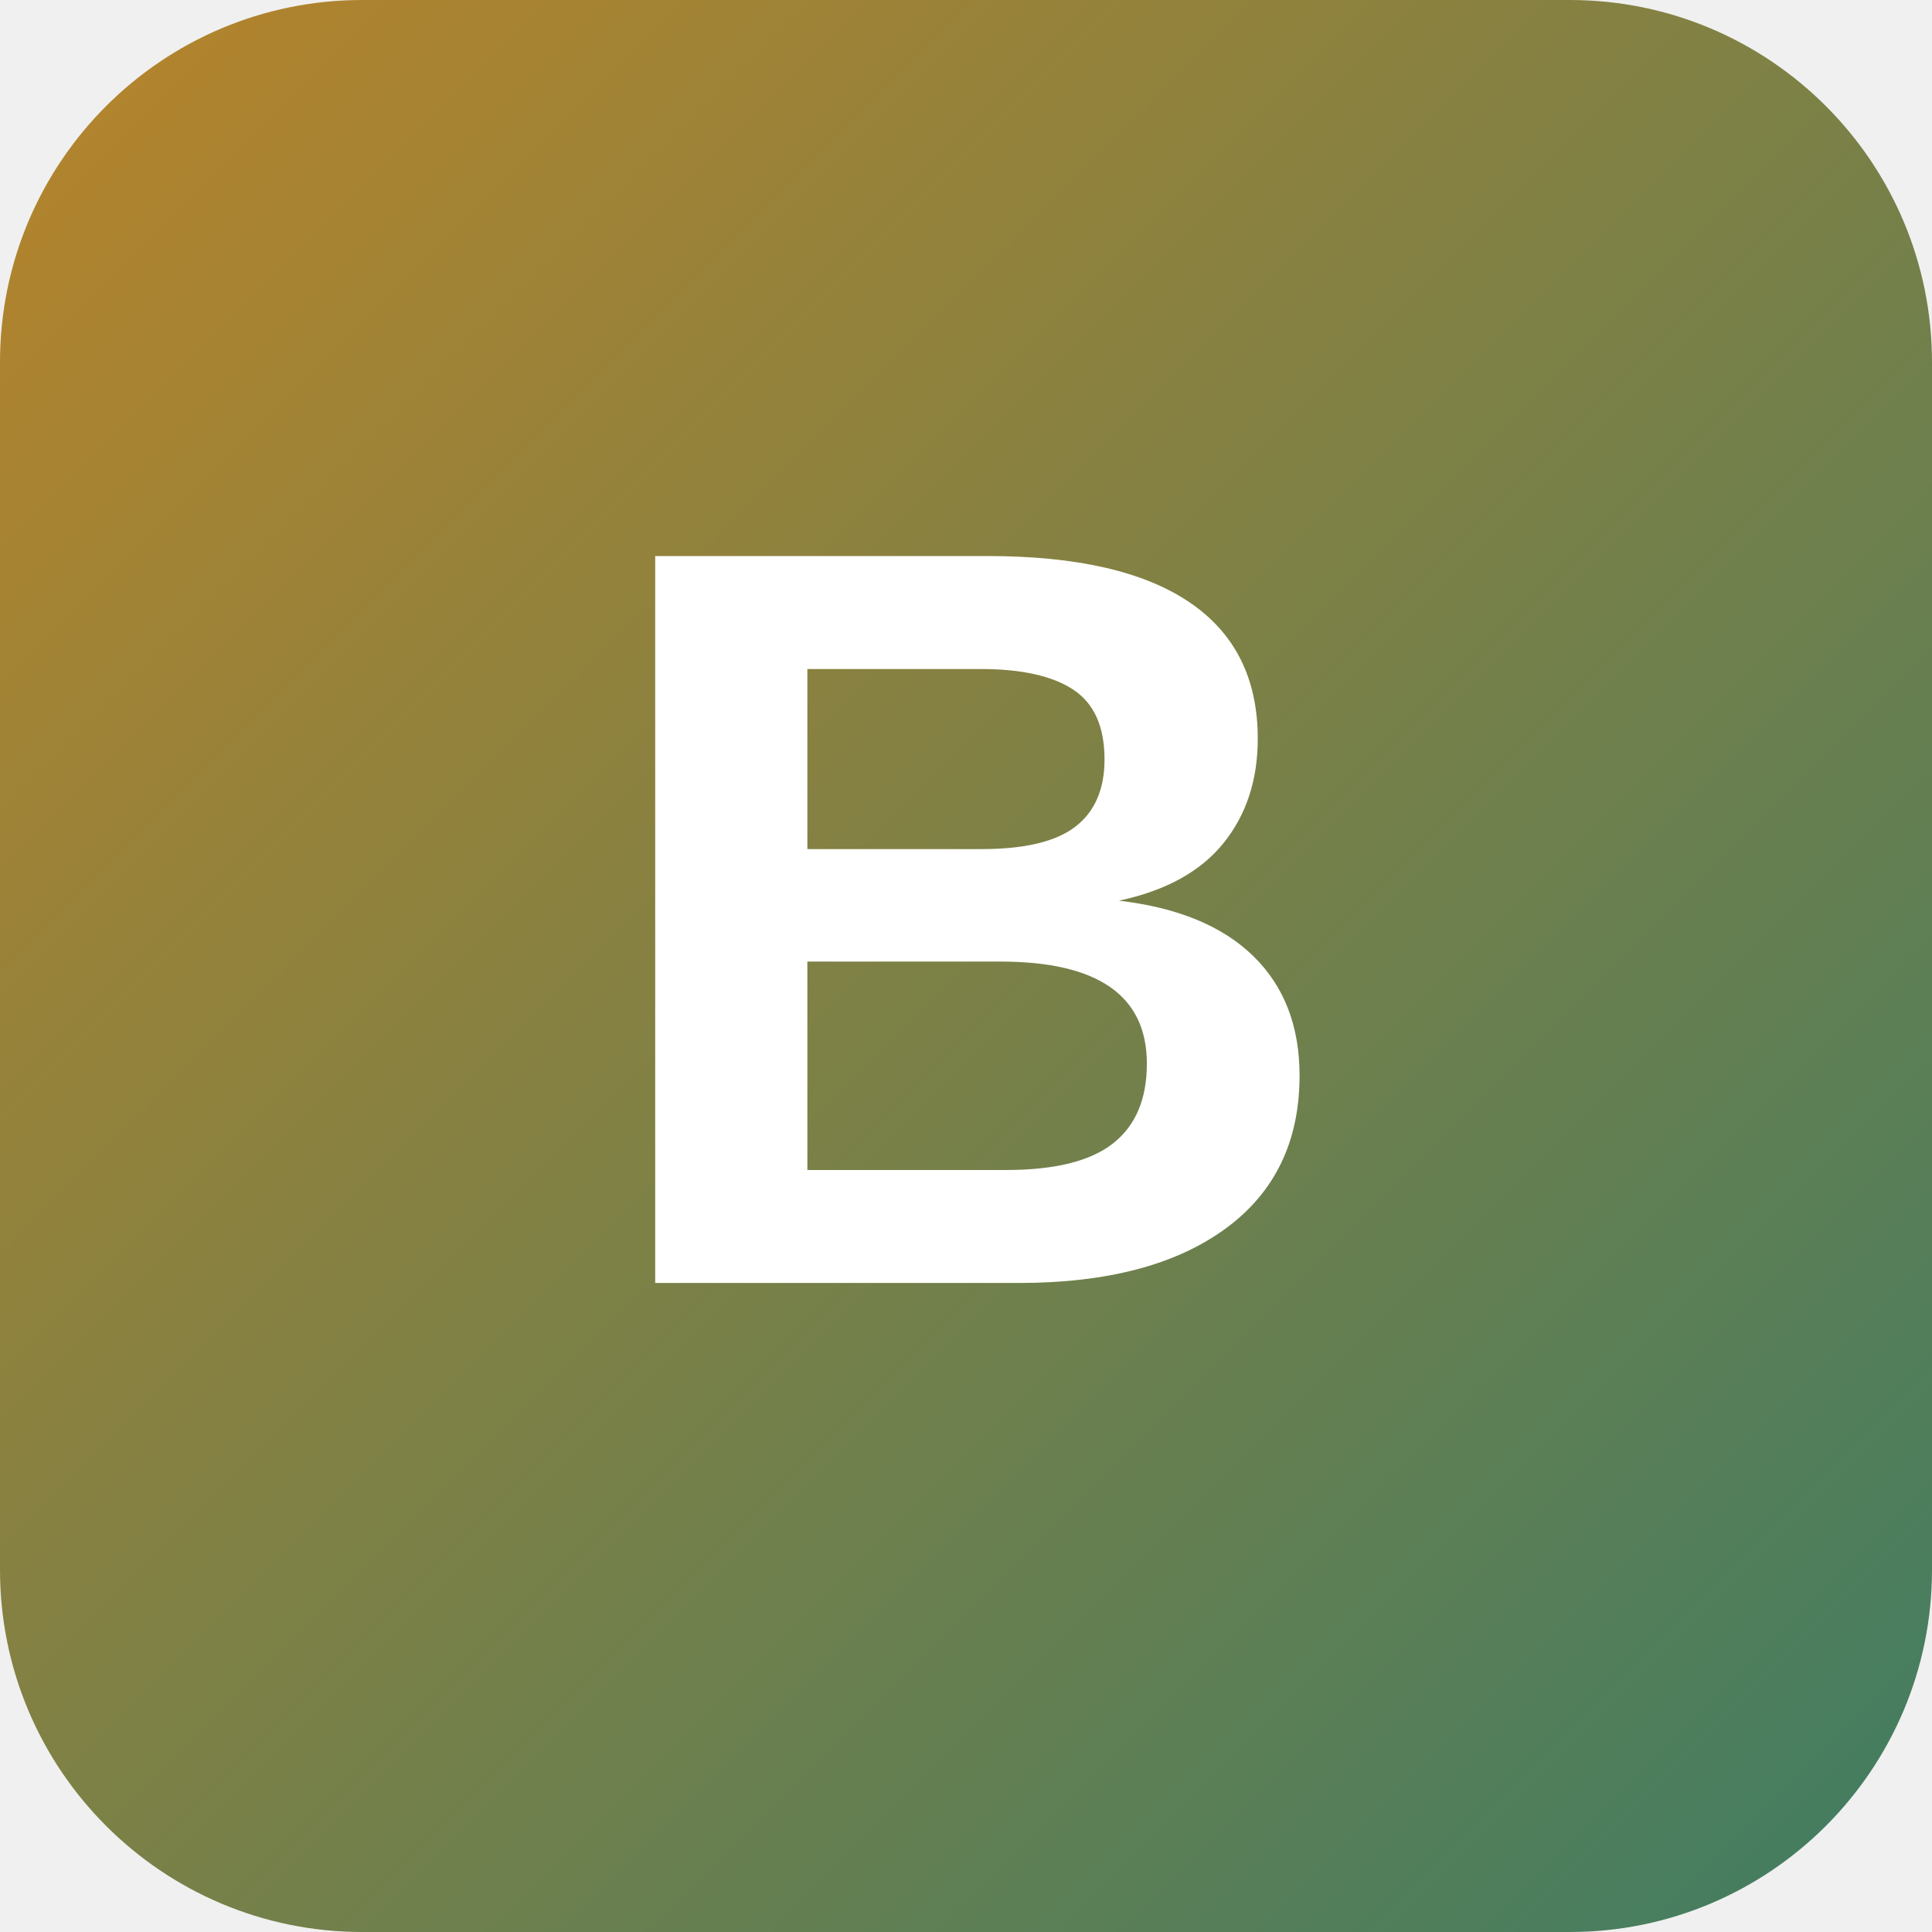
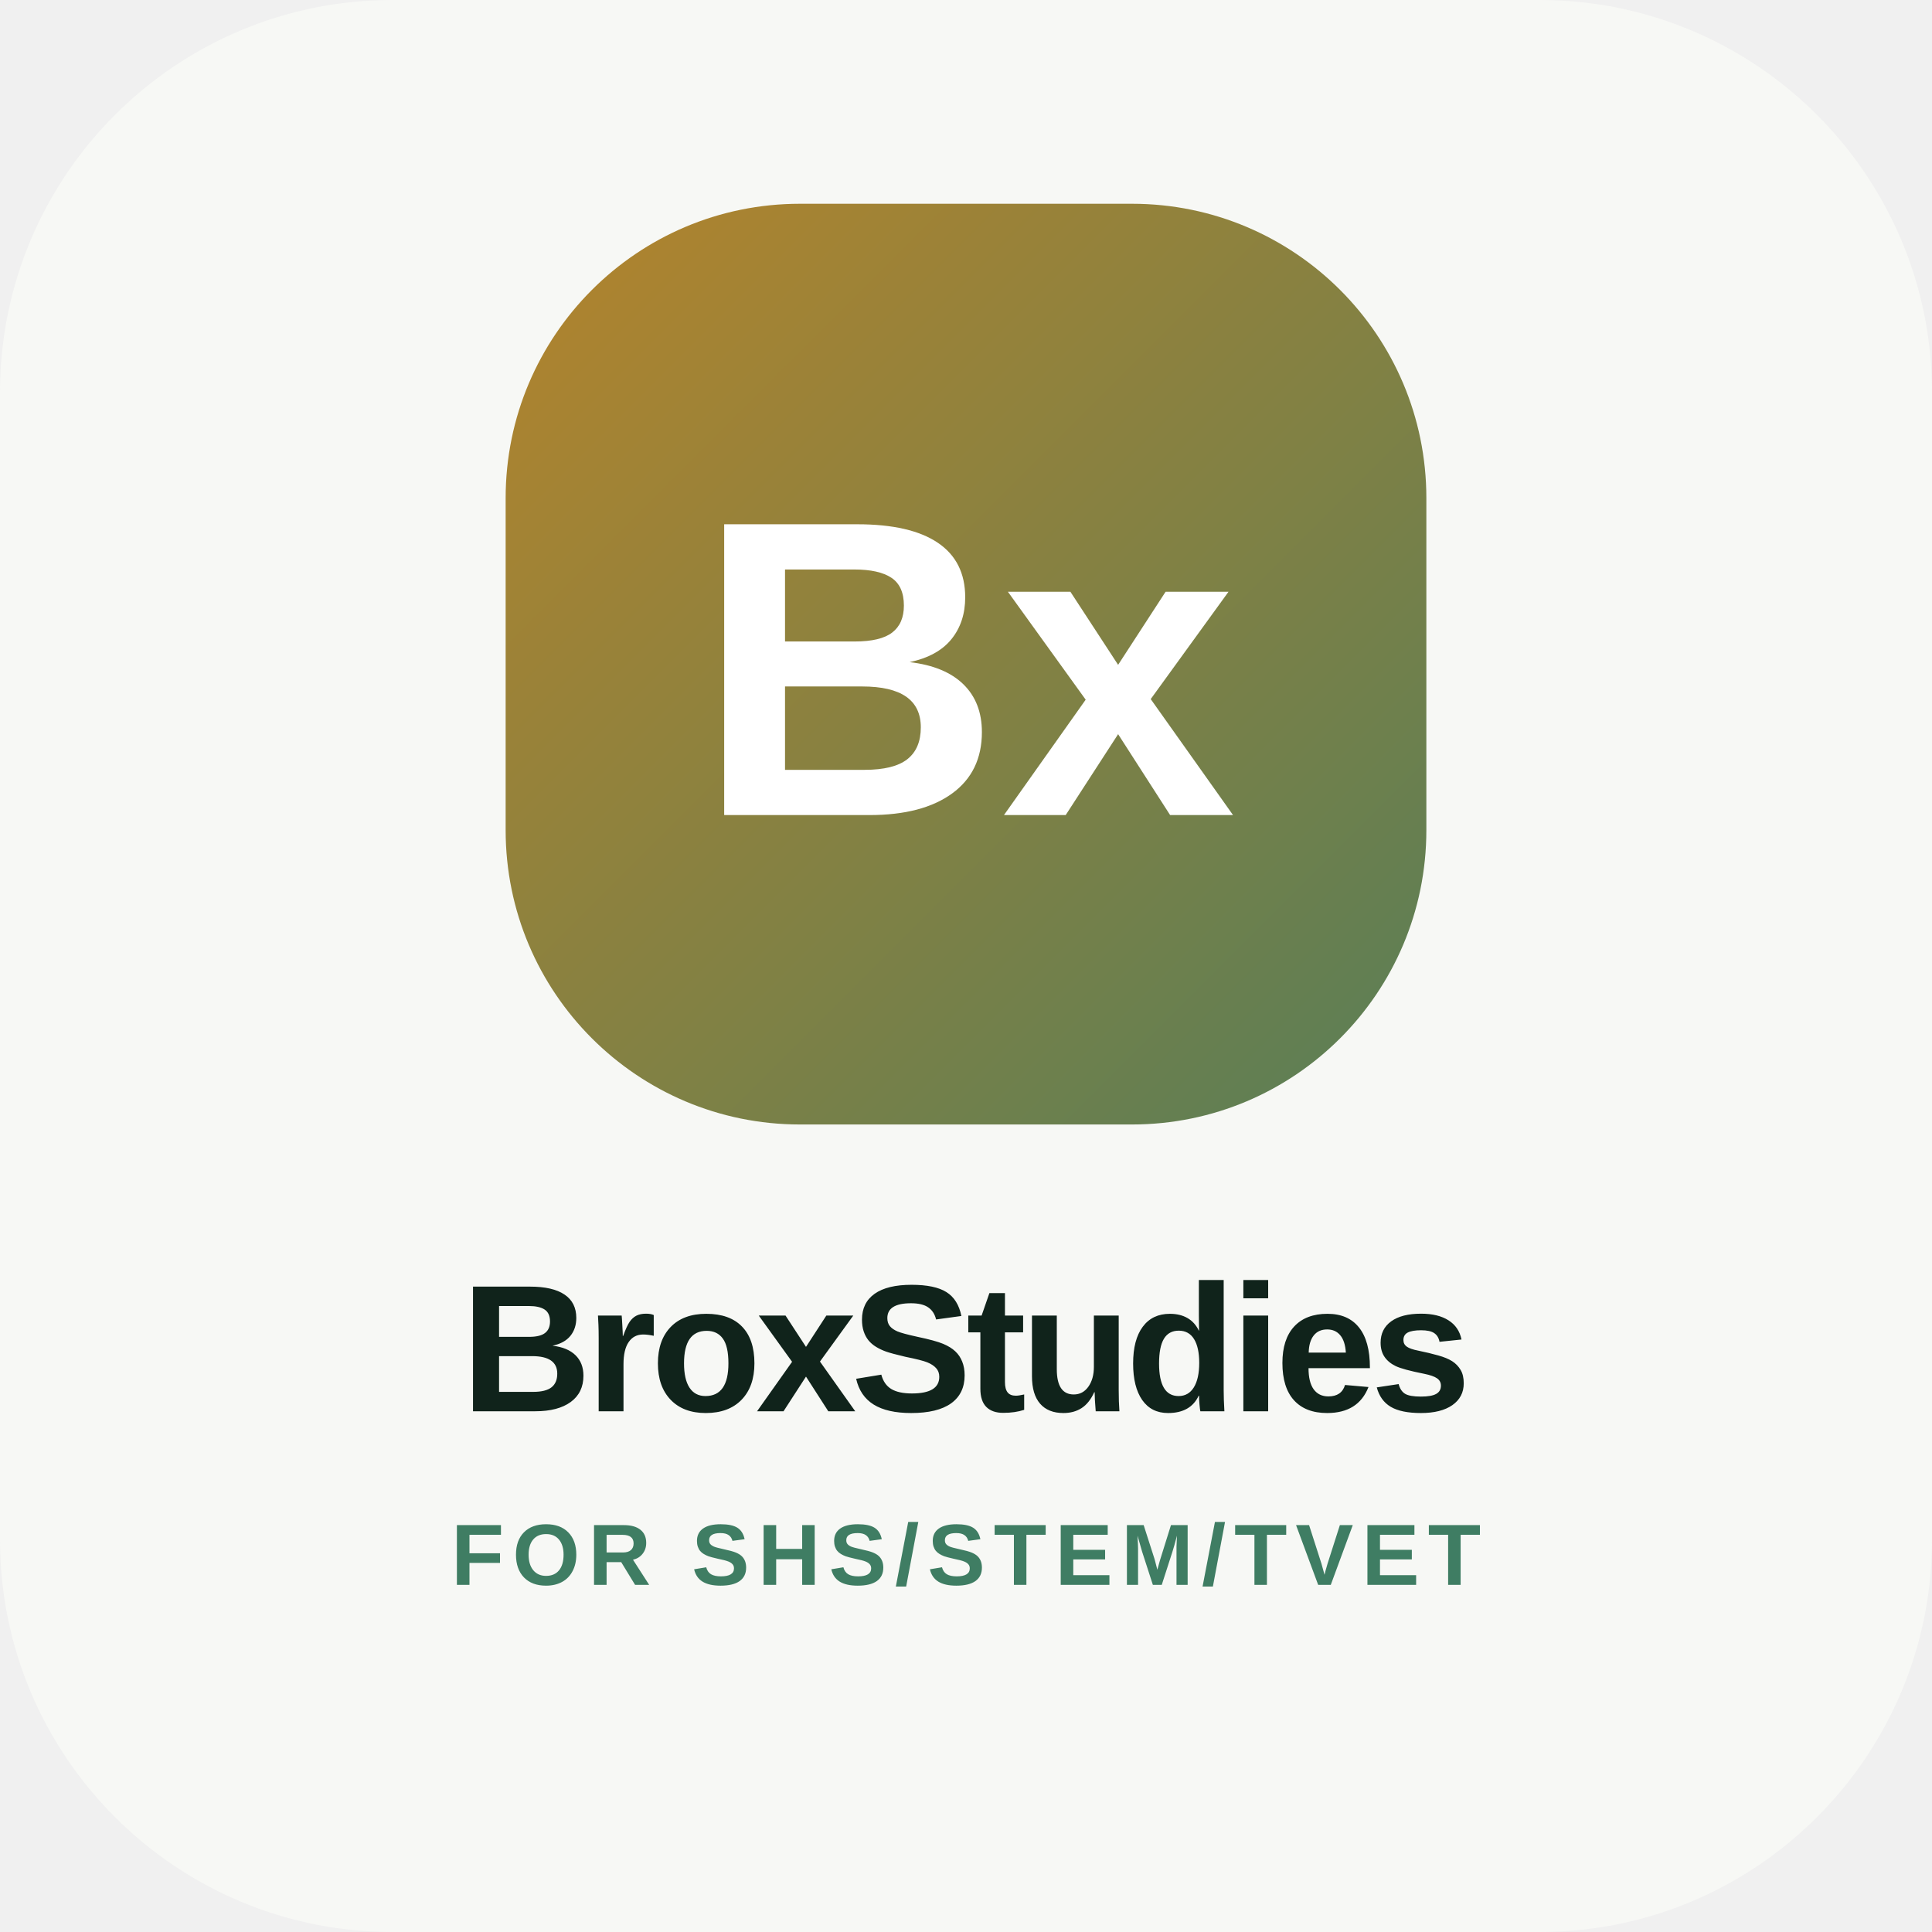
- <svg xmlns="http://www.w3.org/2000/svg" viewBox="0 0 512 512">
+ <svg xmlns="http://www.w3.org/2000/svg" viewBox="0 0 512 512" role="img" aria-labelledby="title desc">
  <defs>
-     <linearGradient id="g" x1="0%" y1="0%" x2="100%" y2="100%">
-       <stop offset="0%" stop-color="#B8842A" />
-       <stop offset="100%" stop-color="#3F7D63" />
+     <linearGradient id="brand" x1="96" y1="72" x2="416" y2="392" gradientUnits="userSpaceOnUse">
+       <stop offset="0" stop-color="#B8842A" />
+       <stop offset="1" stop-color="#3F7D63" />
    </linearGradient>
  </defs>
-   <rect width="512" height="512" rx="96" fill="url(#g)" />
-   <text x="256" y="340" font-family="Arial Black, Arial, sans-serif" font-weight="900" font-size="280" text-anchor="middle" fill="white">B</text>
+   <rect width="512" height="512" rx="104" fill="#F7F8F5" />
+   <rect x="134" y="54" width="244" height="244" rx="78" fill="url(#brand)" />
+   <text x="256" y="216" fill="#FFFFFF" font-family="Arial Black, Arial, sans-serif" font-size="112" font-weight="900" text-anchor="middle">Bx</text>
+   <text x="256" y="374" fill="#10231B" font-family="Arial Black, Arial, sans-serif" font-size="48" font-weight="900" letter-spacing="-1.5" text-anchor="middle">BroxStudies</text>
+   <text x="256" y="420" fill="#3F7D63" font-family="Arial, sans-serif" font-size="23" font-weight="800" letter-spacing="2.2" text-anchor="middle">FOR SHS/STEM/TVET</text>
</svg>
